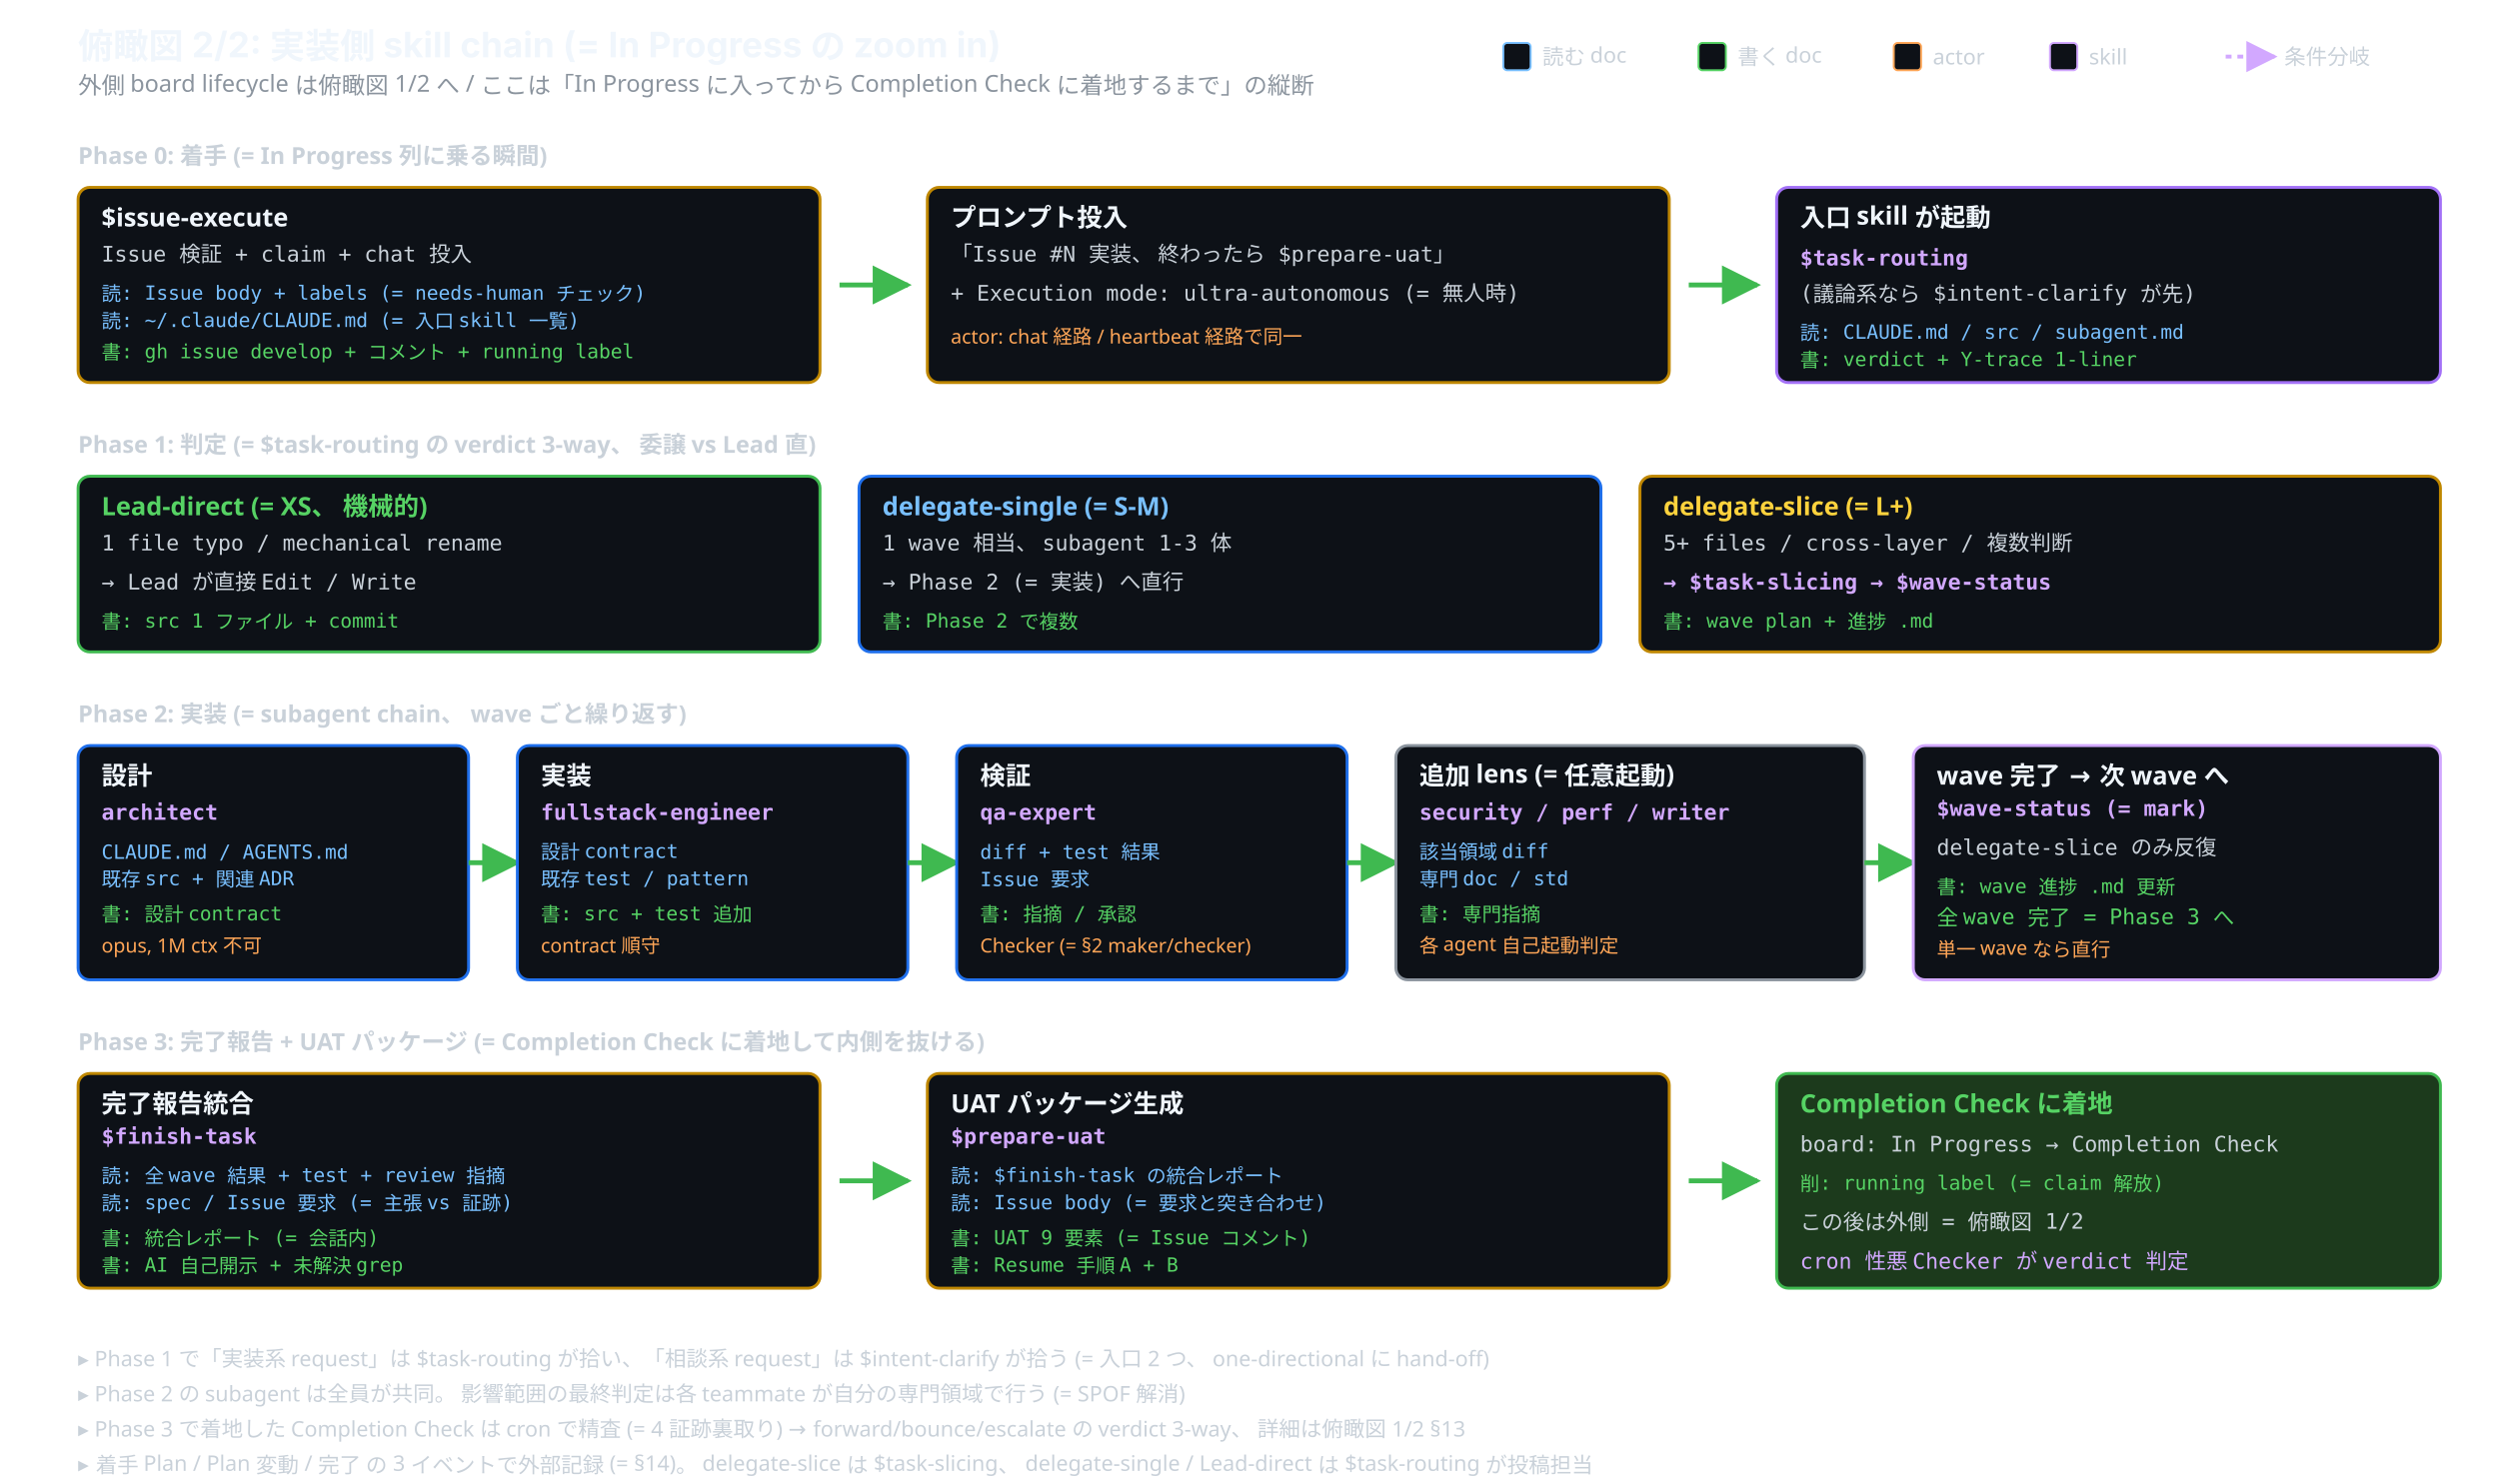
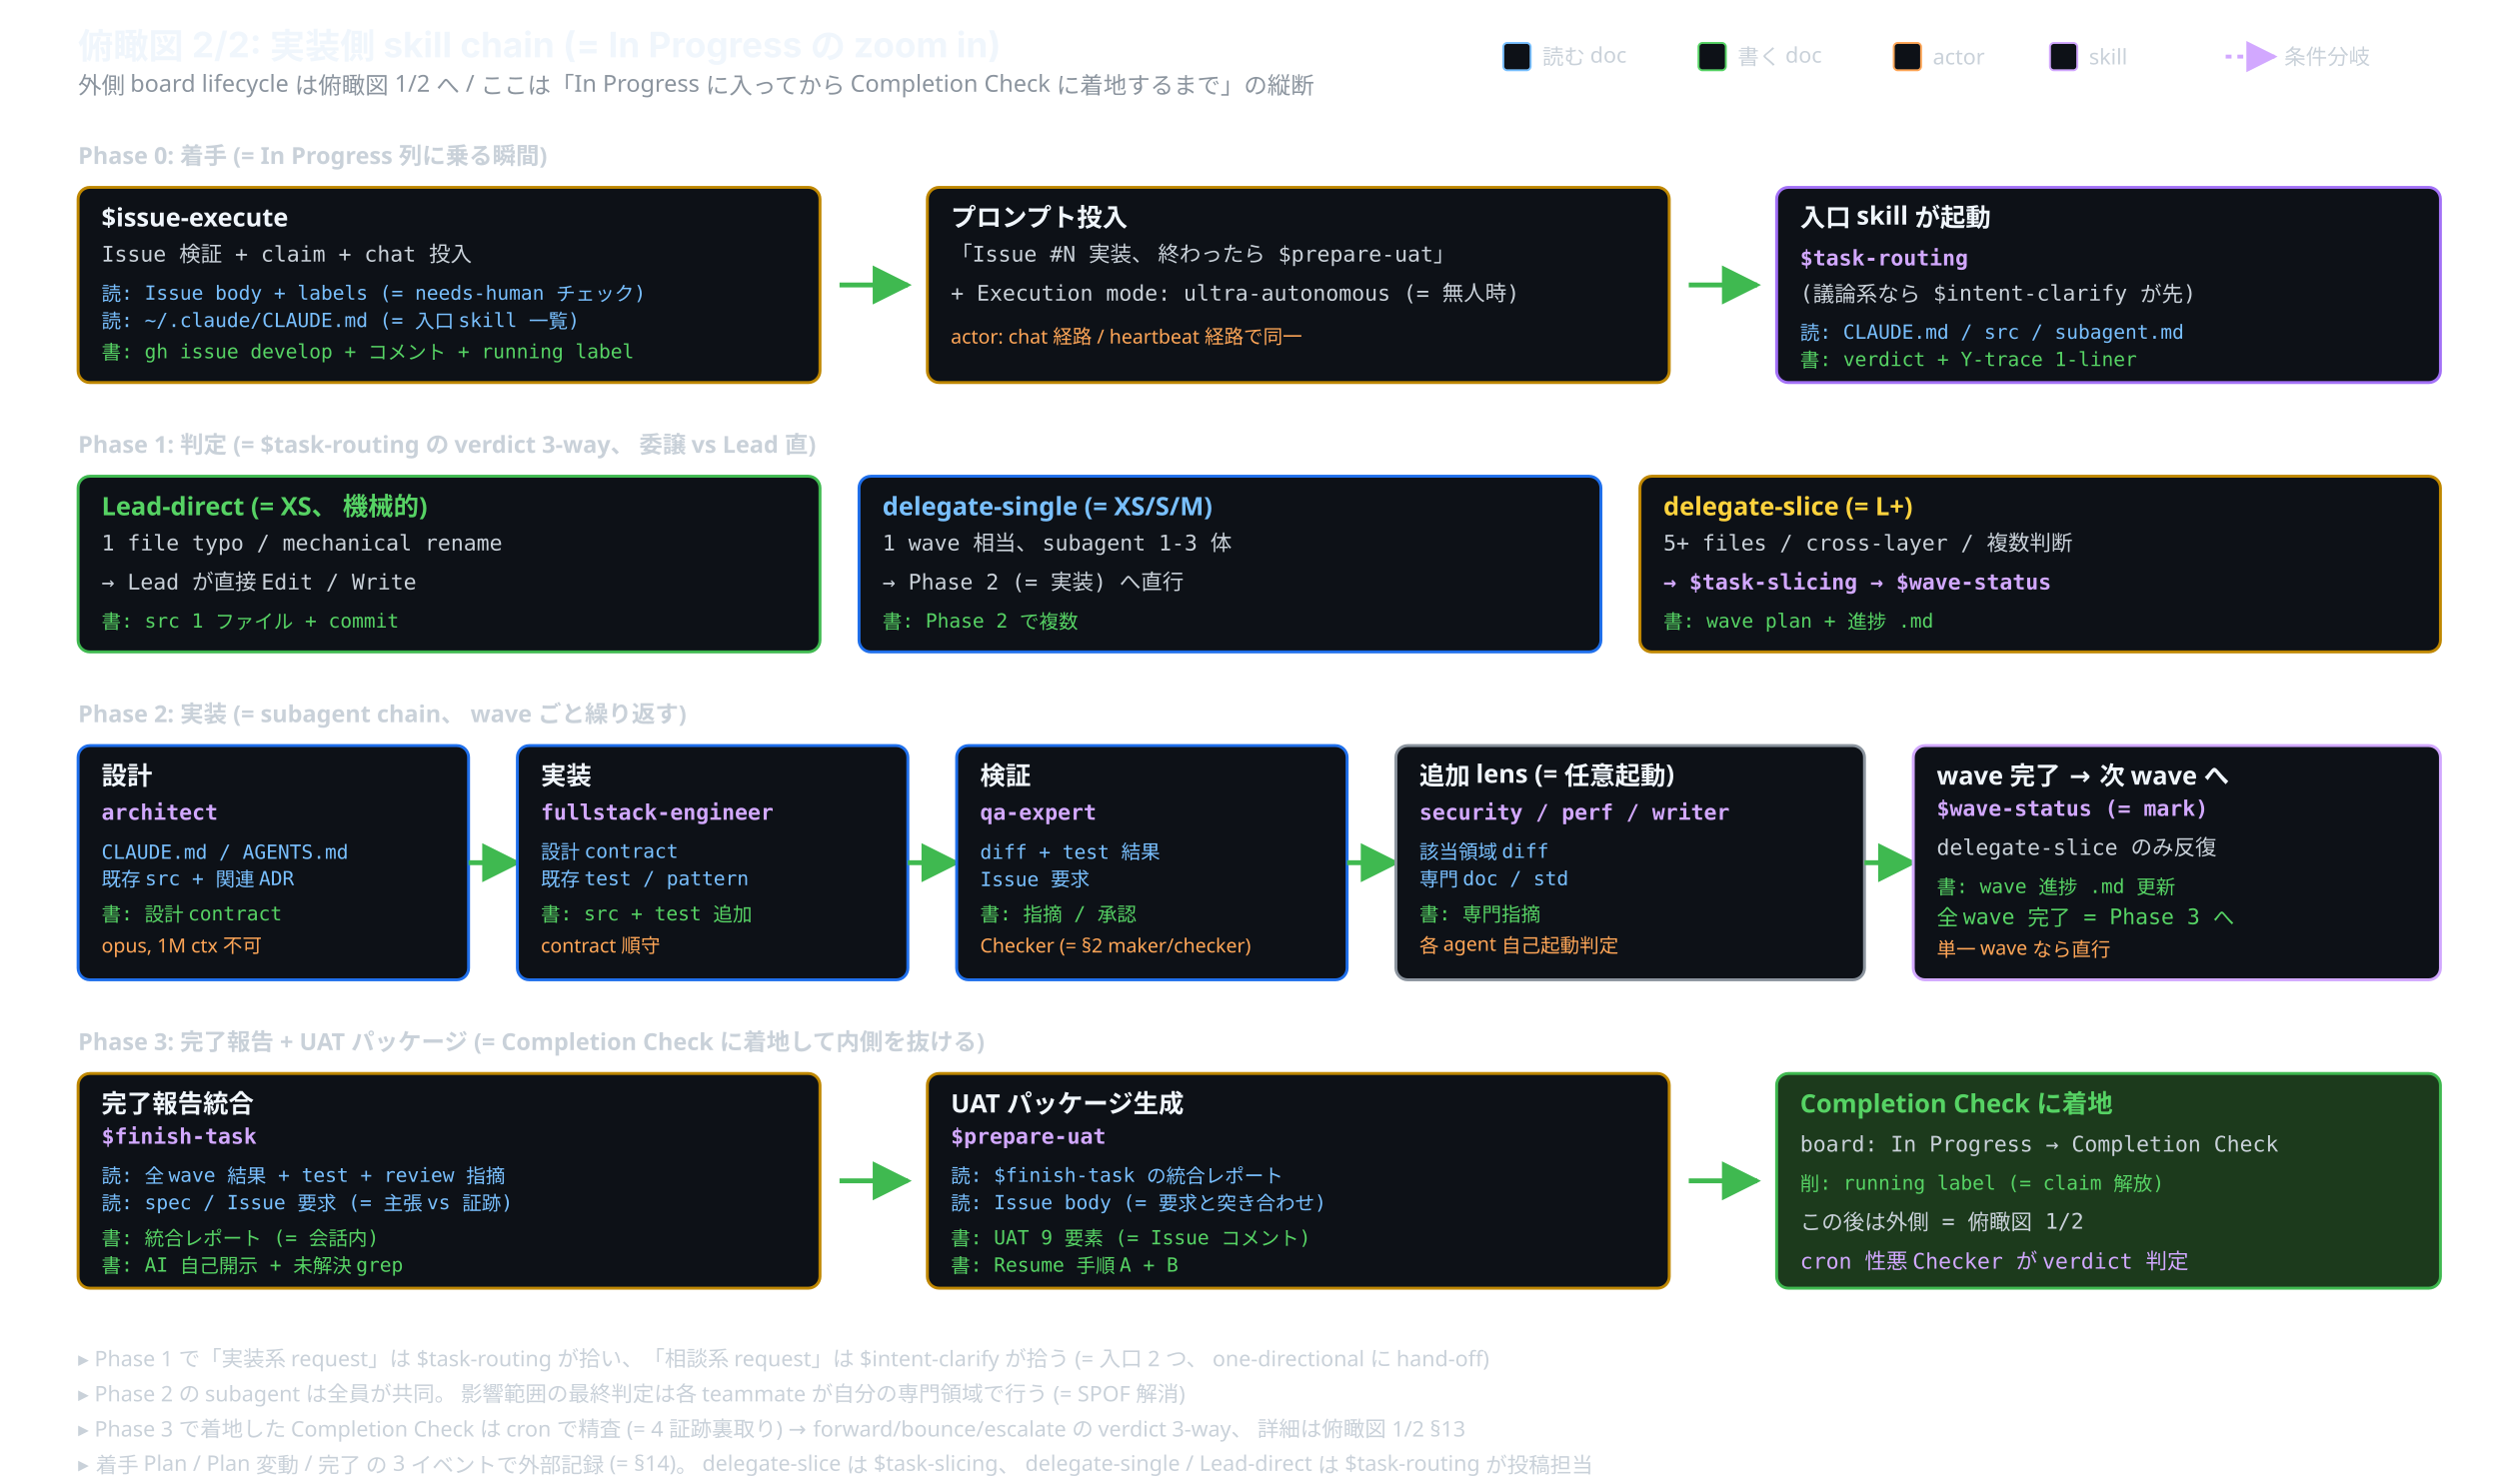
<svg xmlns="http://www.w3.org/2000/svg" viewBox="0 0 1280 760" role="img">
  <style>
    .title { font: 700 18px ui-sans-serif, -apple-system, sans-serif; fill: #f0f6fc; }
    .subtitle { font: 12px ui-sans-serif, sans-serif; fill: #8b949e; }
    .col-head { font: 700 14px ui-sans-serif, sans-serif; fill: #f0f6fc; }
    .stage-title { font: 700 13px ui-sans-serif, sans-serif; fill: #f0f6fc; }
    .stage-sub { font: 11px ui-monospace, Consolas, monospace; fill: #c9d1d9; }
    .read-doc { font: 10px ui-monospace, Consolas, monospace; fill: #79c0ff; }
    .write-doc { font: 10px ui-monospace, Consolas, monospace; fill: #56d364; }
    .actor { font: 10px ui-sans-serif, sans-serif; fill: #ffa657; }
    .legend { font: 11px ui-sans-serif, sans-serif; fill: #c9d1d9; }
    .skill-name { font: 700 11px ui-monospace, Consolas, monospace; fill: #d2a8ff; }
    .phase-label { font: 700 12px ui-sans-serif, sans-serif; fill: #c9d1d9; }
  </style>
  <defs>
    <marker id="ar-flow" viewBox="0 0 10 10" refX="9" refY="5" markerWidth="8" markerHeight="8" orient="auto">
      <path d="M 0 0 L 10 5 L 0 10 z" fill="#3fb950" />
    </marker>
    <marker id="ar-branch" viewBox="0 0 10 10" refX="9" refY="5" markerWidth="8" markerHeight="8" orient="auto">
      <path d="M 0 0 L 10 5 L 0 10 z" fill="#d2a8ff" />
    </marker>
  </defs>
  <text x="40" y="30" class="title">俯瞰図 2/2: 実装側 skill chain (= In Progress の zoom in)</text>
  <text x="40" y="48" class="subtitle">外側 board lifecycle は俯瞰図 1/2 へ / ここは「In Progress に入ってから Completion Check に着地するまで」の縦断</text>
  <g transform="translate(770, 22)">
    <rect x="0" y="0" width="14" height="14" fill="#0d1117" stroke="#79c0ff" rx="2" />
    <text x="20" y="11" class="legend">読む doc</text>
    <rect x="100" y="0" width="14" height="14" fill="#0d1117" stroke="#56d364" rx="2" />
    <text x="120" y="11" class="legend">書く doc</text>
    <rect x="200" y="0" width="14" height="14" fill="#0d1117" stroke="#ffa657" rx="2" />
    <text x="220" y="11" class="legend">actor</text>
    <rect x="280" y="0" width="14" height="14" fill="#0d1117" stroke="#d2a8ff" rx="2" />
    <text x="300" y="11" class="legend">skill</text>
    <line x1="370" y1="7" x2="395" y2="7" stroke="#d2a8ff" stroke-width="2" stroke-dasharray="3 3" marker-end="url(#ar-branch)" />
    <text x="400" y="11" class="legend">条件分岐</text>
  </g>
  <text x="40" y="84" class="phase-label">Phase 0: 着手 (= In Progress 列に乗る瞬間)</text>
  <g transform="translate(40, 96)">
    <rect x="0" y="0" width="380" height="100" fill="#0d1117" stroke="#bf8700" stroke-width="1.5" rx="6" />
    <text x="12" y="20" class="stage-title">$issue-execute</text>
    <text x="12" y="38" class="stage-sub">Issue 検証 + claim + chat 投入</text>
    <text x="12" y="58" class="read-doc">読: Issue body + labels (= needs-human チェック)</text>
    <text x="12" y="72" class="read-doc">読: ~/.claude/CLAUDE.md (= 入口 skill 一覧)</text>
    <text x="12" y="88" class="write-doc">書: gh issue develop + コメント + running label</text>
  </g>
  <line x1="430" y1="146" x2="465" y2="146" stroke="#3fb950" stroke-width="2.5" marker-end="url(#ar-flow)" />
  <g transform="translate(475, 96)">
    <rect x="0" y="0" width="380" height="100" fill="#0d1117" stroke="#bf8700" stroke-width="1.5" rx="6" />
    <text x="12" y="20" class="stage-title">プロンプト投入</text>
    <text x="12" y="38" class="stage-sub">「Issue #N 実装、 終わったら $prepare-uat」</text>
    <text x="12" y="58" class="stage-sub">+ Execution mode: ultra-autonomous (= 無人時)</text>
    <text x="12" y="80" class="actor">actor: chat 経路 / heartbeat 経路で同一</text>
  </g>
  <line x1="865" y1="146" x2="900" y2="146" stroke="#3fb950" stroke-width="2.5" marker-end="url(#ar-flow)" />
  <g transform="translate(910, 96)">
    <rect x="0" y="0" width="340" height="100" fill="#0d1117" stroke="#a371f7" stroke-width="1.5" rx="6" />
    <text x="12" y="20" class="stage-title">入口 skill が起動</text>
    <text x="12" y="40" class="skill-name">$task-routing</text>
    <text x="12" y="58" class="stage-sub">(議論系なら $intent-clarify が先)</text>
    <text x="12" y="78" class="read-doc">読: CLAUDE.md / src / subagent.md</text>
    <text x="12" y="92" class="write-doc">書: verdict + Y-trace 1-liner</text>
  </g>
  <text x="40" y="232" class="phase-label">Phase 1: 判定 (= $task-routing の verdict 3-way、 委譲 vs Lead 直)</text>
  <g transform="translate(40, 244)">
    <rect x="0" y="0" width="380" height="90" fill="#0d1117" stroke="#3fb950" stroke-width="1.5" rx="6" />
    <text x="12" y="20" class="stage-title" style="fill:#56d364">Lead-direct (= XS、 機械的)</text>
    <text x="12" y="38" class="stage-sub">1 file typo / mechanical rename</text>
    <text x="12" y="58" class="stage-sub">→ Lead が直接 Edit / Write</text>
    <text x="12" y="78" class="write-doc">書: src 1 ファイル + commit</text>
  </g>
  <g transform="translate(440, 244)">
    <rect x="0" y="0" width="380" height="90" fill="#0d1117" stroke="#1f6feb" stroke-width="1.5" rx="6" />
-     <text x="12" y="20" class="stage-title" style="fill:#79c0ff">delegate-single (= S-M)</text>
+     <text x="12" y="20" class="stage-title" style="fill:#79c0ff">delegate-single (= XS/S/M)</text>
    <text x="12" y="38" class="stage-sub">1 wave 相当、 subagent 1-3 体</text>
    <text x="12" y="58" class="stage-sub">→ Phase 2 (= 実装) へ直行</text>
    <text x="12" y="78" class="write-doc">書: Phase 2 で複数</text>
  </g>
  <g transform="translate(840, 244)">
    <rect x="0" y="0" width="410" height="90" fill="#0d1117" stroke="#bf8700" stroke-width="1.5" rx="6" />
    <text x="12" y="20" class="stage-title" style="fill:#ffd33d">delegate-slice (= L+)</text>
    <text x="12" y="38" class="stage-sub">5+ files / cross-layer / 複数判断</text>
    <text x="12" y="58" class="skill-name">→ $task-slicing → $wave-status</text>
    <text x="12" y="78" class="write-doc">書: wave plan + 進捗 .md</text>
  </g>
  <text x="40" y="370" class="phase-label">Phase 2: 実装 (= subagent chain、 wave ごと繰り返す)</text>
  <g transform="translate(40, 382)">
    <rect x="0" y="0" width="200" height="120" fill="#0d1117" stroke="#1f6feb" stroke-width="1.5" rx="6" />
    <text x="12" y="20" class="stage-title">設計</text>
    <text x="12" y="38" class="skill-name">architect</text>
    <text x="12" y="58" class="read-doc">CLAUDE.md / AGENTS.md</text>
    <text x="12" y="72" class="read-doc">既存 src + 関連 ADR</text>
    <text x="12" y="90" class="write-doc">書: 設計 contract</text>
    <text x="12" y="106" class="actor">opus, 1M ctx 不可</text>
  </g>
  <line x1="240" y1="442" x2="265" y2="442" stroke="#3fb950" stroke-width="2.5" marker-end="url(#ar-flow)" />
  <g transform="translate(265, 382)">
    <rect x="0" y="0" width="200" height="120" fill="#0d1117" stroke="#1f6feb" stroke-width="1.5" rx="6" />
    <text x="12" y="20" class="stage-title">実装</text>
    <text x="12" y="38" class="skill-name">fullstack-engineer</text>
    <text x="12" y="58" class="read-doc">設計 contract</text>
    <text x="12" y="72" class="read-doc">既存 test / pattern</text>
    <text x="12" y="90" class="write-doc">書: src + test 追加</text>
    <text x="12" y="106" class="actor">contract 順守</text>
  </g>
  <line x1="465" y1="442" x2="490" y2="442" stroke="#3fb950" stroke-width="2.5" marker-end="url(#ar-flow)" />
  <g transform="translate(490, 382)">
    <rect x="0" y="0" width="200" height="120" fill="#0d1117" stroke="#1f6feb" stroke-width="1.5" rx="6" />
    <text x="12" y="20" class="stage-title">検証</text>
    <text x="12" y="38" class="skill-name">qa-expert</text>
    <text x="12" y="58" class="read-doc">diff + test 結果</text>
    <text x="12" y="72" class="read-doc">Issue 要求</text>
    <text x="12" y="90" class="write-doc">書: 指摘 / 承認</text>
    <text x="12" y="106" class="actor">Checker (= §2 maker/checker)</text>
  </g>
  <line x1="690" y1="442" x2="715" y2="442" stroke="#3fb950" stroke-width="2.5" marker-end="url(#ar-flow)" />
  <g transform="translate(715, 382)">
    <rect x="0" y="0" width="240" height="120" fill="#0d1117" stroke="#8b949e" stroke-width="1.5" rx="6" />
    <text x="12" y="20" class="stage-title">追加 lens (= 任意起動)</text>
    <text x="12" y="38" class="skill-name">security / perf / writer</text>
    <text x="12" y="58" class="read-doc">該当領域 diff</text>
    <text x="12" y="72" class="read-doc">専門 doc / std</text>
    <text x="12" y="90" class="write-doc">書: 専門指摘</text>
    <text x="12" y="106" class="actor">各 agent 自己起動判定</text>
  </g>
  <line x1="955" y1="442" x2="980" y2="442" stroke="#3fb950" stroke-width="2.5" marker-end="url(#ar-flow)" />
  <g transform="translate(980, 382)">
    <rect x="0" y="0" width="270" height="120" fill="#0d1117" stroke="#d2a8ff" stroke-width="1.5" rx="6" />
    <text x="12" y="20" class="stage-title">wave 完了 → 次 wave へ</text>
    <text x="12" y="36" class="skill-name">$wave-status (= mark)</text>
    <text x="12" y="56" class="stage-sub">delegate-slice のみ反復</text>
    <text x="12" y="76" class="write-doc">書: wave 進捗 .md 更新</text>
    <text x="12" y="92" class="stage-sub" style="fill:#56d364">全 wave 完了 = Phase 3 へ</text>
    <text x="12" y="108" class="actor">単一 wave なら直行</text>
  </g>
  <text x="40" y="538" class="phase-label">Phase 3: 完了報告 + UAT パッケージ (= Completion Check に着地して内側を抜ける)</text>
  <g transform="translate(40, 550)">
    <rect x="0" y="0" width="380" height="110" fill="#0d1117" stroke="#bf8700" stroke-width="1.5" rx="6" />
    <text x="12" y="20" class="stage-title">完了報告統合</text>
    <text x="12" y="36" class="skill-name">$finish-task</text>
    <text x="12" y="56" class="read-doc">読: 全 wave 結果 + test + review 指摘</text>
    <text x="12" y="70" class="read-doc">読: spec / Issue 要求 (= 主張 vs 証跡)</text>
    <text x="12" y="88" class="write-doc">書: 統合レポート (= 会話内)</text>
    <text x="12" y="102" class="write-doc">書: AI 自己開示 + 未解決 grep</text>
  </g>
  <line x1="430" y1="605" x2="465" y2="605" stroke="#3fb950" stroke-width="2.5" marker-end="url(#ar-flow)" />
  <g transform="translate(475, 550)">
    <rect x="0" y="0" width="380" height="110" fill="#0d1117" stroke="#bf8700" stroke-width="1.5" rx="6" />
    <text x="12" y="20" class="stage-title">UAT パッケージ生成</text>
    <text x="12" y="36" class="skill-name">$prepare-uat</text>
    <text x="12" y="56" class="read-doc">読: $finish-task の統合レポート</text>
    <text x="12" y="70" class="read-doc">読: Issue body (= 要求と突き合わせ)</text>
    <text x="12" y="88" class="write-doc">書: UAT 9 要素 (= Issue コメント)</text>
    <text x="12" y="102" class="write-doc">書: Resume 手順 A + B</text>
  </g>
  <line x1="865" y1="605" x2="900" y2="605" stroke="#3fb950" stroke-width="2.5" marker-end="url(#ar-flow)" />
  <g transform="translate(910, 550)">
    <rect x="0" y="0" width="340" height="110" fill="#1c3a1c" stroke="#3fb950" stroke-width="1.5" rx="6" />
    <text x="12" y="20" class="stage-title" style="fill:#56d364">Completion Check に着地</text>
    <text x="12" y="40" class="stage-sub">board: In Progress → Completion Check</text>
    <text x="12" y="60" class="write-doc">削: running label (= claim 解放)</text>
    <text x="12" y="80" class="stage-sub">この後は外側 = 俯瞰図 1/2</text>
    <text x="12" y="100" class="stage-sub" style="fill:#d2a8ff">cron 性悪 Checker が verdict 判定</text>
  </g>
  <text x="40" y="700" class="legend">▸ Phase 1 で「実装系 request」は $task-routing が拾い、「相談系 request」は $intent-clarify が拾う (= 入口 2 つ、 one-directional に hand-off)</text>
  <text x="40" y="718" class="legend">▸ Phase 2 の subagent は全員が共同。 影響範囲の最終判定は各 teammate が自分の専門領域で行う (= SPOF 解消)</text>
  <text x="40" y="736" class="legend">▸ Phase 3 で着地した Completion Check は cron で精査 (= 4 証跡裏取り) → forward/bounce/escalate の verdict 3-way、 詳細は俯瞰図 1/2 §13</text>
  <text x="40" y="754" class="legend">▸ 着手 Plan / Plan 変動 / 完了 の 3 イベントで外部記録 (= §14)。 delegate-slice は $task-slicing、 delegate-single / Lead-direct は $task-routing が投稿担当</text>
</svg>
